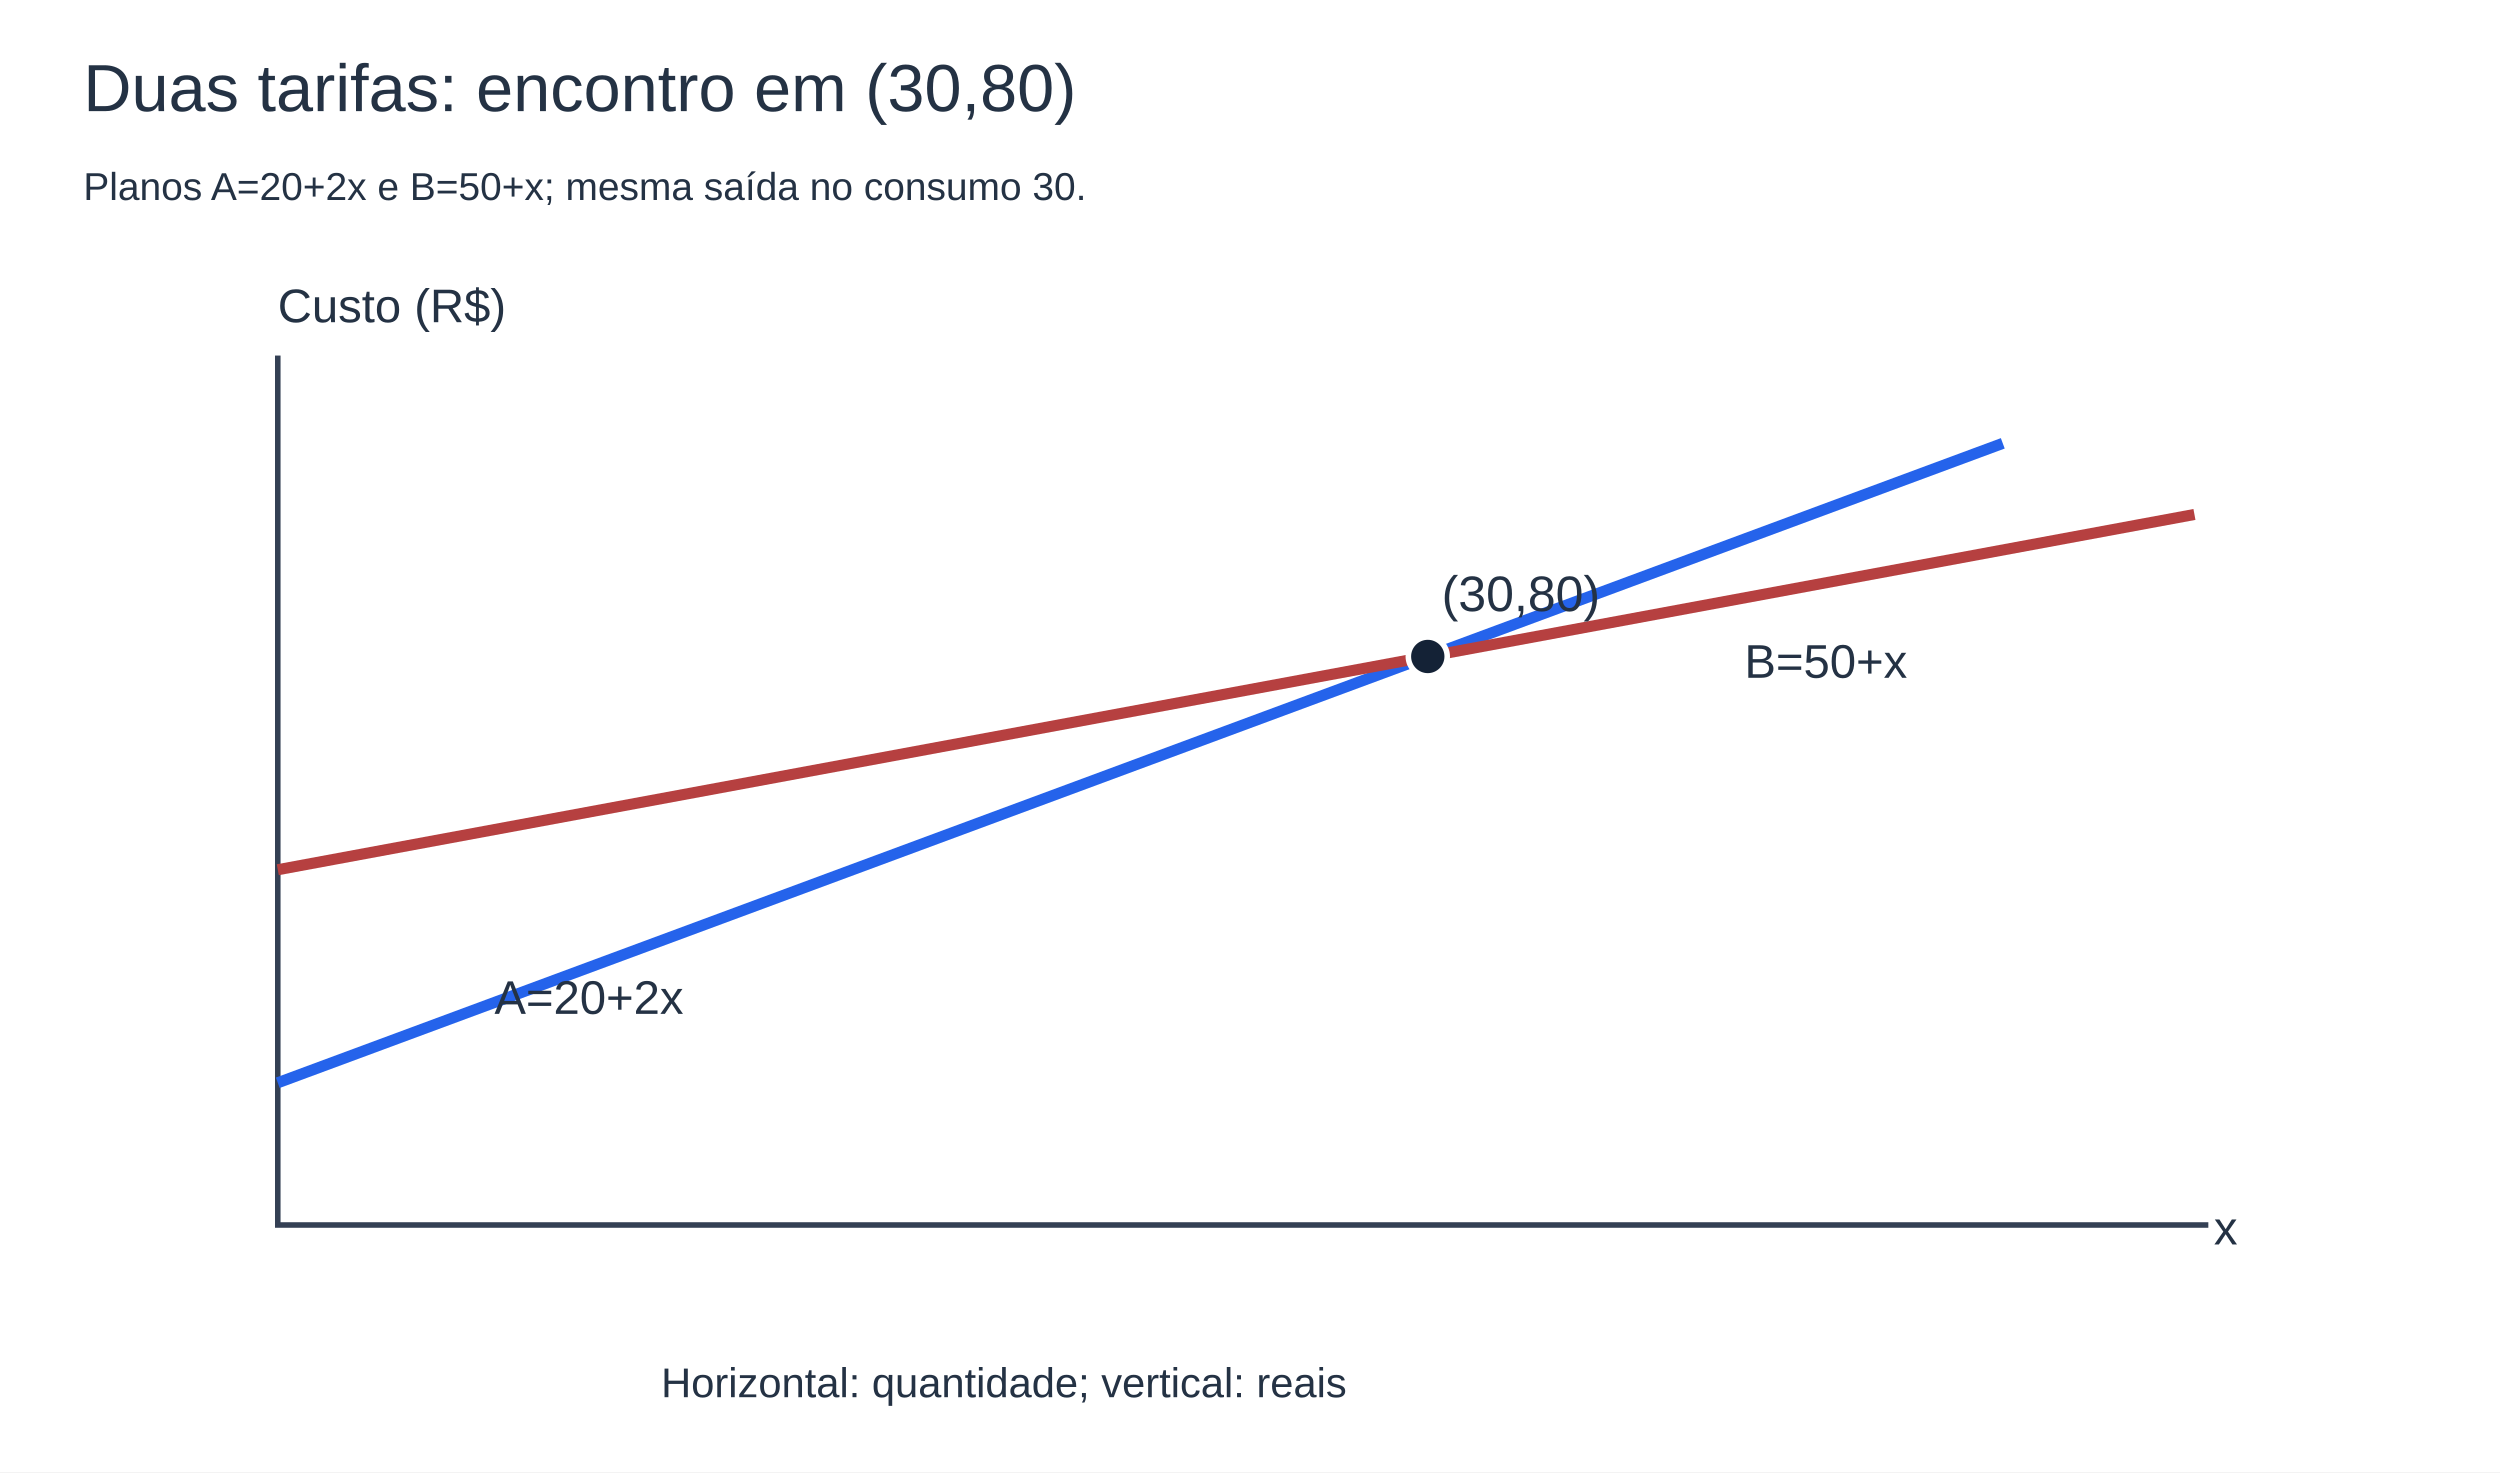
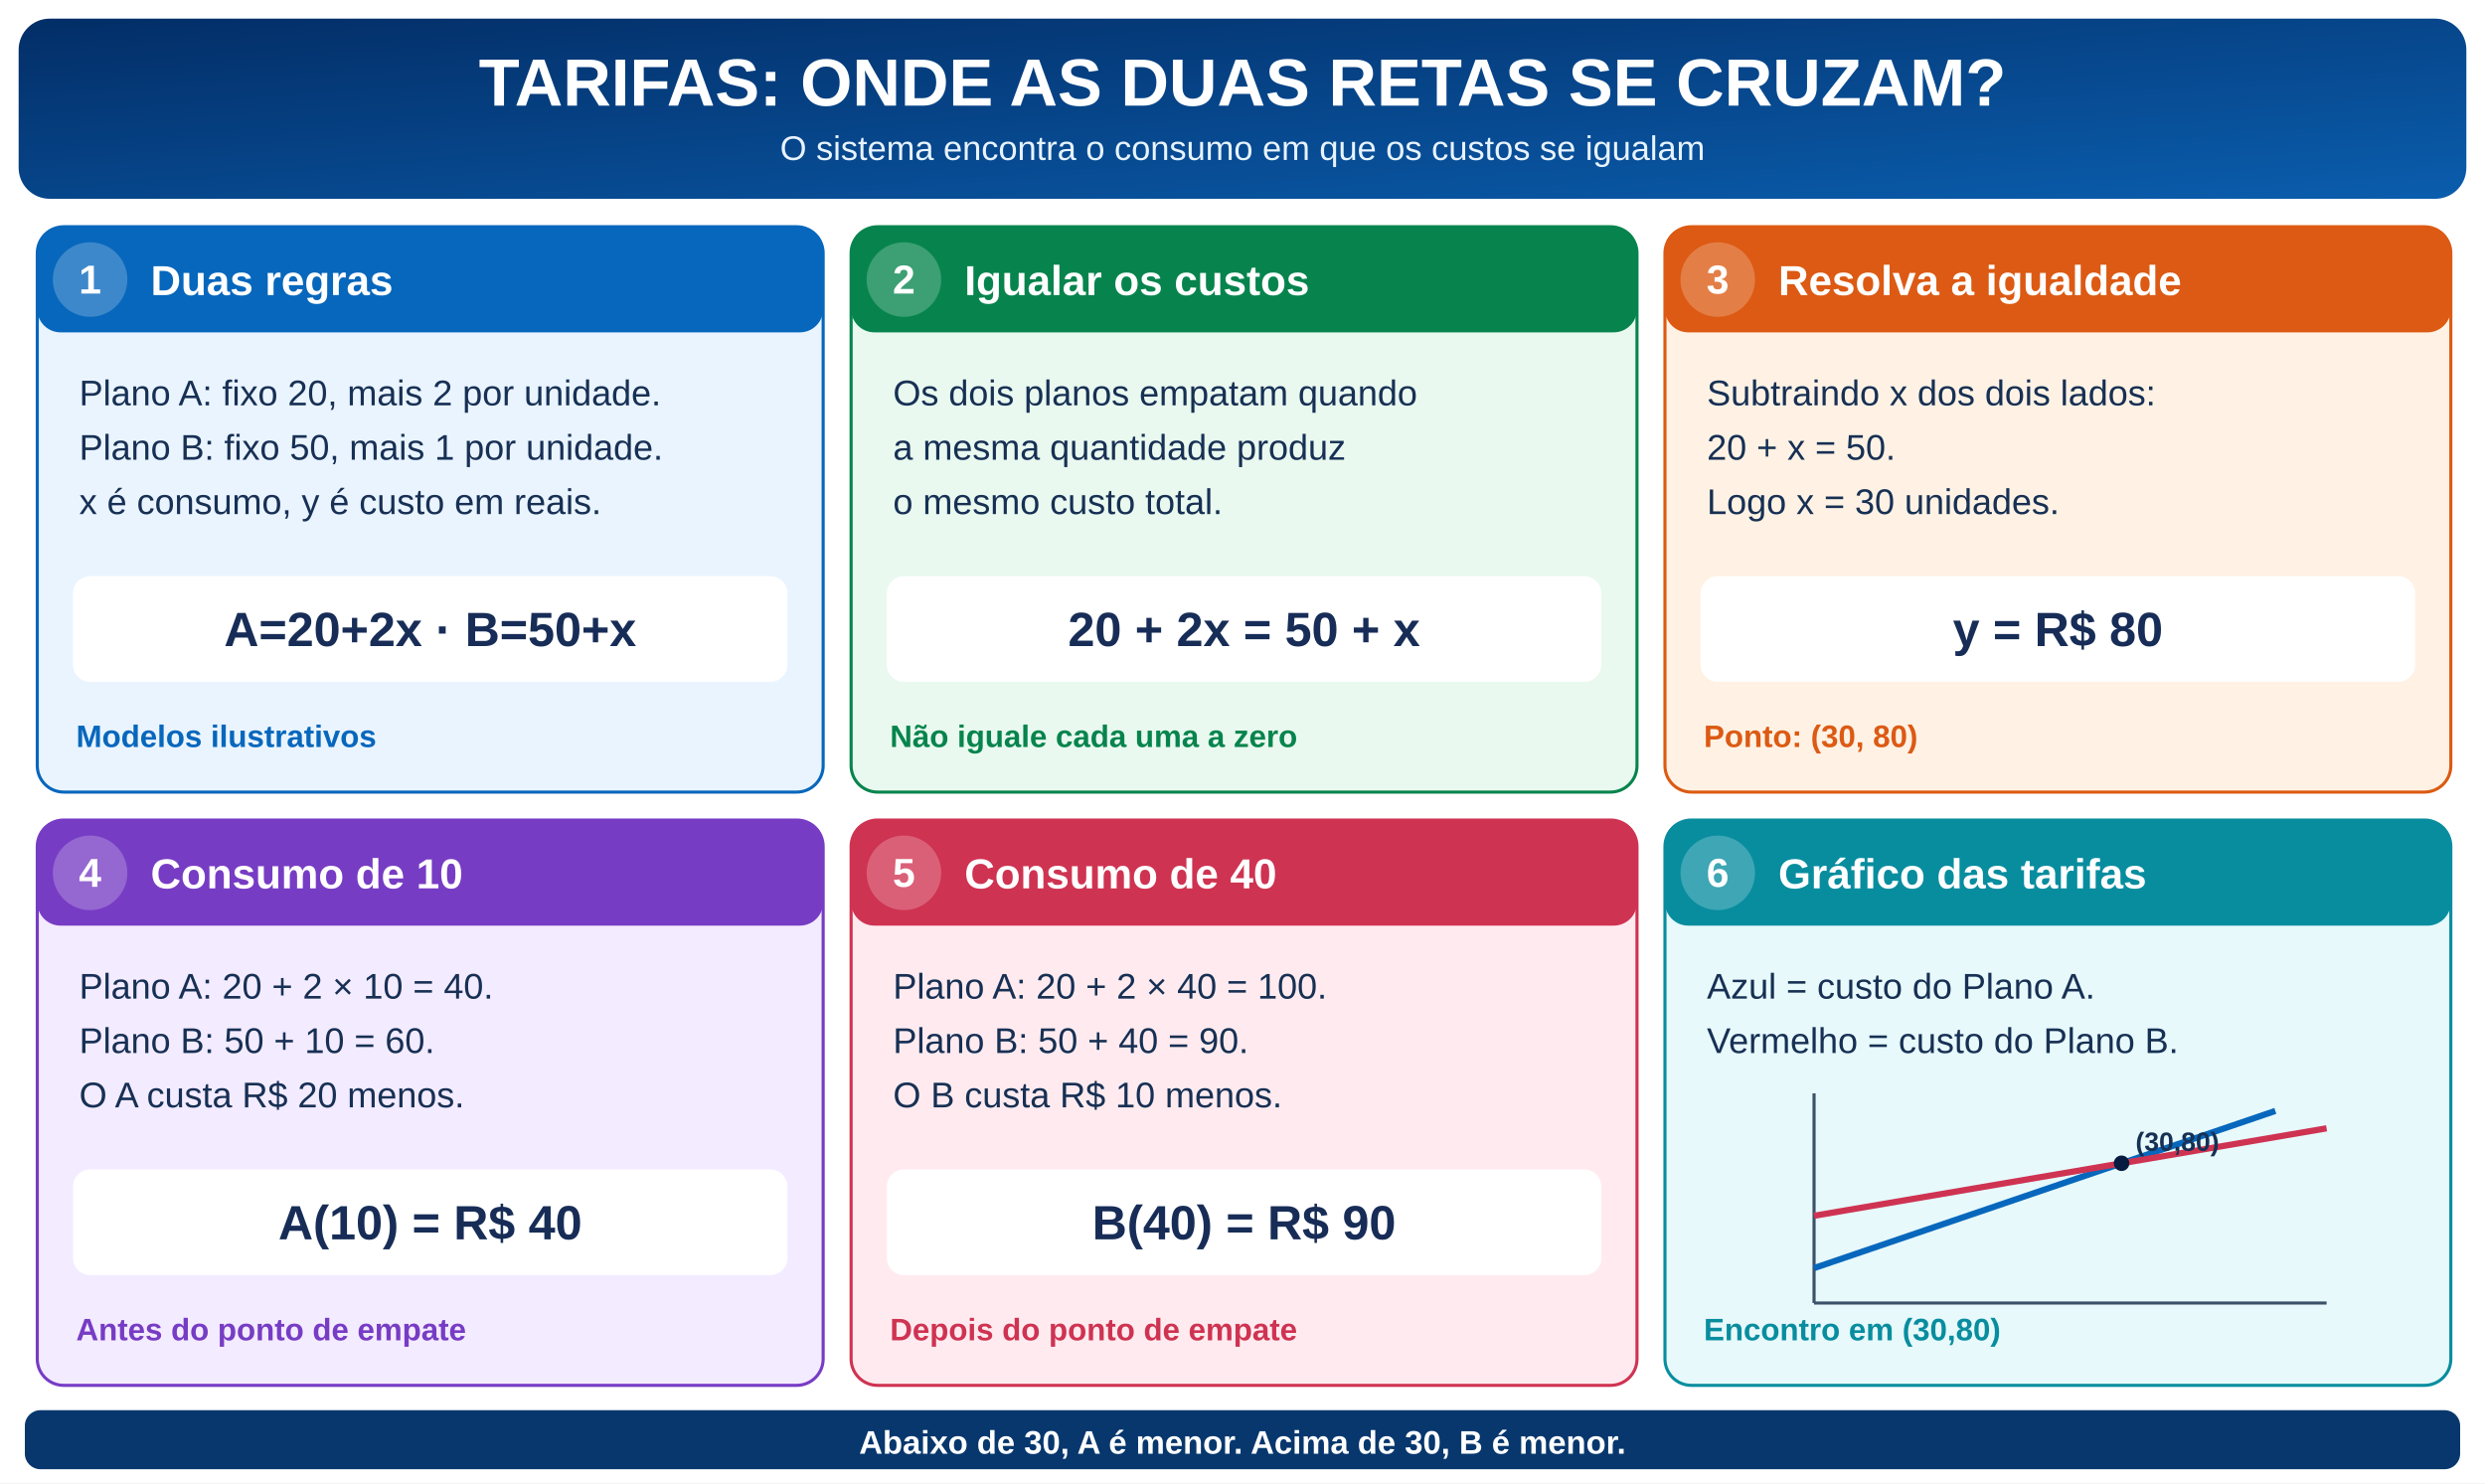
- <svg xmlns="http://www.w3.org/2000/svg" role="img" aria-labelledby="title desc" viewBox="0 0 900 530">
-   <rect width="900" height="530" fill="#fff" />
-   <text x="30" y="40" fill="#243244" font-size="24" font-family="Arial,sans-serif">Duas tarifas: encontro em (30,80)</text>
-   <text x="30" y="72" fill="#243244" font-size="14" font-family="Arial,sans-serif">Planos A=20+2x e B=50+x; mesma saída no consumo 30.</text>
-   <g stroke="#344054" stroke-width="2">
-     <path d="M100 128 V441 H795" fill="none" />
-   </g>
-   <polyline points="100.0,389.8 721.0,159.6" fill="none" stroke="#2563eb" stroke-width="4" />
-   <polyline points="100.0,313.1 790.0,185.2" fill="none" stroke="#b64040" stroke-width="4" />
-   <circle cx="514" cy="236.333" r="7" fill="#142236" stroke="#fff" stroke-width="2" />
-   <text x="519" y="220" fill="#243244" font-size="18" font-family="Arial,sans-serif">(30,80)</text>
-   <text x="178" y="365" fill="#243244" font-size="17" font-family="Arial,sans-serif">A=20+2x</text>
-   <text x="628" y="244" fill="#243244" font-size="17" font-family="Arial,sans-serif">B=50+x</text>
-   <text x="100" y="116" fill="#243244" font-size="17" font-family="Arial,sans-serif">Custo (R$)</text>
-   <text x="797" y="448" fill="#243244" font-size="17" font-family="Arial,sans-serif">x</text>
-   <text x="238" y="503" fill="#243244" font-size="15" font-family="Arial,sans-serif">Horizontal: quantidade; vertical: reais</text>
+ <svg xmlns="http://www.w3.org/2000/svg" viewBox="0 0 1600 955" role="img" aria-labelledby="title desc">
+   <rect x="0" y="0" width="1600" height="955" rx="0" fill="#fff" />
+   <defs>
+     <linearGradient id="blue" x1="0" y1="0" x2="1" y2="1">
+       <stop offset="0" stop-color="#032e67" />
+       <stop offset="1" stop-color="#0a5dad" />
+     </linearGradient>
+   </defs>
+   <rect x="12" y="12" width="1576" height="116" rx="20" fill="url(#blue)" />
+   <text x="800" y="68" text-anchor="middle" font-family="Arial,DejaVu Sans,sans-serif" font-size="43" font-weight="700" fill="#fff">TARIFAS: ONDE AS DUAS RETAS SE CRUZAM?</text>
+   <text x="800" y="103" text-anchor="middle" font-family="Arial,DejaVu Sans,sans-serif" font-size="22" font-weight="400" fill="#e7f3ff">O sistema encontra o consumo em que os custos se igualam</text>
+   <rect x="24" y="146" width="506" height="364" rx="17" fill="#eaf4ff" stroke="#0767bc" stroke-width="2" />
+   <rect x="24" y="146" width="506" height="68" rx="15" fill="#0767bc" />
+   <circle cx="58" cy="180" r="24" fill="#ffffff" opacity=".22" />
+   <text x="58" y="189" text-anchor="middle" font-family="Arial,DejaVu Sans,sans-serif" font-size="26" font-weight="700" fill="#fff">1</text>
+   <text x="97" y="190" text-anchor="start" font-family="Arial,DejaVu Sans,sans-serif" font-size="27" font-weight="700" fill="#fff">Duas regras</text>
+   <text x="51" y="261" text-anchor="start" font-family="Arial,DejaVu Sans,sans-serif" font-size="23" font-weight="400" fill="#173054">Plano A: fixo 20, mais 2 por unidade.</text>
+   <text x="51" y="296" text-anchor="start" font-family="Arial,DejaVu Sans,sans-serif" font-size="23" font-weight="400" fill="#173054">Plano B: fixo 50, mais 1 por unidade.</text>
+   <text x="51" y="331" text-anchor="start" font-family="Arial,DejaVu Sans,sans-serif" font-size="23" font-weight="400" fill="#173054">x é consumo, y é custo em reais.</text>
+   <rect x="47" y="371" width="460" height="68" rx="11" fill="#fff" />
+   <text x="277" y="416" text-anchor="middle" font-family="Arial,DejaVu Sans,sans-serif" font-size="31" font-weight="700" fill="#172d57">A=20+2x · B=50+x</text>
+   <text x="49" y="481" text-anchor="start" font-family="Arial,DejaVu Sans,sans-serif" font-size="20" font-weight="700" fill="#0767bc">Modelos ilustrativos</text>
+   <rect x="548" y="146" width="506" height="364" rx="17" fill="#e9f9ef" stroke="#07844d" stroke-width="2" />
+   <rect x="548" y="146" width="506" height="68" rx="15" fill="#07844d" />
+   <circle cx="582" cy="180" r="24" fill="#ffffff" opacity=".22" />
+   <text x="582" y="189" text-anchor="middle" font-family="Arial,DejaVu Sans,sans-serif" font-size="26" font-weight="700" fill="#fff">2</text>
+   <text x="621" y="190" text-anchor="start" font-family="Arial,DejaVu Sans,sans-serif" font-size="27" font-weight="700" fill="#fff">Igualar os custos</text>
+   <text x="575" y="261" text-anchor="start" font-family="Arial,DejaVu Sans,sans-serif" font-size="23" font-weight="400" fill="#173054">Os dois planos empatam quando</text>
+   <text x="575" y="296" text-anchor="start" font-family="Arial,DejaVu Sans,sans-serif" font-size="23" font-weight="400" fill="#173054">a mesma quantidade produz</text>
+   <text x="575" y="331" text-anchor="start" font-family="Arial,DejaVu Sans,sans-serif" font-size="23" font-weight="400" fill="#173054">o mesmo custo total.</text>
+   <rect x="571" y="371" width="460" height="68" rx="11" fill="#fff" />
+   <text x="801" y="416" text-anchor="middle" font-family="Arial,DejaVu Sans,sans-serif" font-size="31" font-weight="700" fill="#172d57">20 + 2x = 50 + x</text>
+   <text x="573" y="481" text-anchor="start" font-family="Arial,DejaVu Sans,sans-serif" font-size="20" font-weight="700" fill="#07844d">Não iguale cada uma a zero</text>
+   <rect x="1072" y="146" width="506" height="364" rx="17" fill="#fff2e4" stroke="#dc5a13" stroke-width="2" />
+   <rect x="1072" y="146" width="506" height="68" rx="15" fill="#dc5a13" />
+   <circle cx="1106" cy="180" r="24" fill="#ffffff" opacity=".22" />
+   <text x="1106" y="189" text-anchor="middle" font-family="Arial,DejaVu Sans,sans-serif" font-size="26" font-weight="700" fill="#fff">3</text>
+   <text x="1145" y="190" text-anchor="start" font-family="Arial,DejaVu Sans,sans-serif" font-size="27" font-weight="700" fill="#fff">Resolva a igualdade</text>
+   <text x="1099" y="261" text-anchor="start" font-family="Arial,DejaVu Sans,sans-serif" font-size="23" font-weight="400" fill="#173054">Subtraindo x dos dois lados:</text>
+   <text x="1099" y="296" text-anchor="start" font-family="Arial,DejaVu Sans,sans-serif" font-size="23" font-weight="400" fill="#173054">20 + x = 50.</text>
+   <text x="1099" y="331" text-anchor="start" font-family="Arial,DejaVu Sans,sans-serif" font-size="23" font-weight="400" fill="#173054">Logo x = 30 unidades.</text>
+   <rect x="1095" y="371" width="460" height="68" rx="11" fill="#fff" />
+   <text x="1325" y="416" text-anchor="middle" font-family="Arial,DejaVu Sans,sans-serif" font-size="31" font-weight="700" fill="#172d57">y = R$ 80</text>
+   <text x="1097" y="481" text-anchor="start" font-family="Arial,DejaVu Sans,sans-serif" font-size="20" font-weight="700" fill="#dc5a13">Ponto: (30, 80)</text>
+   <rect x="24" y="528" width="506" height="364" rx="17" fill="#f3ebff" stroke="#773cc4" stroke-width="2" />
+   <rect x="24" y="528" width="506" height="68" rx="15" fill="#773cc4" />
+   <circle cx="58" cy="562" r="24" fill="#ffffff" opacity=".22" />
+   <text x="58" y="571" text-anchor="middle" font-family="Arial,DejaVu Sans,sans-serif" font-size="26" font-weight="700" fill="#fff">4</text>
+   <text x="97" y="572" text-anchor="start" font-family="Arial,DejaVu Sans,sans-serif" font-size="27" font-weight="700" fill="#fff">Consumo de 10</text>
+   <text x="51" y="643" text-anchor="start" font-family="Arial,DejaVu Sans,sans-serif" font-size="23" font-weight="400" fill="#173054">Plano A: 20 + 2 × 10 = 40.</text>
+   <text x="51" y="678" text-anchor="start" font-family="Arial,DejaVu Sans,sans-serif" font-size="23" font-weight="400" fill="#173054">Plano B: 50 + 10 = 60.</text>
+   <text x="51" y="713" text-anchor="start" font-family="Arial,DejaVu Sans,sans-serif" font-size="23" font-weight="400" fill="#173054">O A custa R$ 20 menos.</text>
+   <rect x="47" y="753" width="460" height="68" rx="11" fill="#fff" />
+   <text x="277" y="798" text-anchor="middle" font-family="Arial,DejaVu Sans,sans-serif" font-size="31" font-weight="700" fill="#172d57">A(10) = R$ 40</text>
+   <text x="49" y="863" text-anchor="start" font-family="Arial,DejaVu Sans,sans-serif" font-size="20" font-weight="700" fill="#773cc4">Antes do ponto de empate</text>
+   <rect x="548" y="528" width="506" height="364" rx="17" fill="#ffebef" stroke="#cf3352" stroke-width="2" />
+   <rect x="548" y="528" width="506" height="68" rx="15" fill="#cf3352" />
+   <circle cx="582" cy="562" r="24" fill="#ffffff" opacity=".22" />
+   <text x="582" y="571" text-anchor="middle" font-family="Arial,DejaVu Sans,sans-serif" font-size="26" font-weight="700" fill="#fff">5</text>
+   <text x="621" y="572" text-anchor="start" font-family="Arial,DejaVu Sans,sans-serif" font-size="27" font-weight="700" fill="#fff">Consumo de 40</text>
+   <text x="575" y="643" text-anchor="start" font-family="Arial,DejaVu Sans,sans-serif" font-size="23" font-weight="400" fill="#173054">Plano A: 20 + 2 × 40 = 100.</text>
+   <text x="575" y="678" text-anchor="start" font-family="Arial,DejaVu Sans,sans-serif" font-size="23" font-weight="400" fill="#173054">Plano B: 50 + 40 = 90.</text>
+   <text x="575" y="713" text-anchor="start" font-family="Arial,DejaVu Sans,sans-serif" font-size="23" font-weight="400" fill="#173054">O B custa R$ 10 menos.</text>
+   <rect x="571" y="753" width="460" height="68" rx="11" fill="#fff" />
+   <text x="801" y="798" text-anchor="middle" font-family="Arial,DejaVu Sans,sans-serif" font-size="31" font-weight="700" fill="#172d57">B(40) = R$ 90</text>
+   <text x="573" y="863" text-anchor="start" font-family="Arial,DejaVu Sans,sans-serif" font-size="20" font-weight="700" fill="#cf3352">Depois do ponto de empate</text>
+   <rect x="1072" y="528" width="506" height="364" rx="17" fill="#e7f9fb" stroke="#088d9f" stroke-width="2" />
+   <rect x="1072" y="528" width="506" height="68" rx="15" fill="#088d9f" />
+   <circle cx="1106" cy="562" r="24" fill="#ffffff" opacity=".22" />
+   <text x="1106" y="571" text-anchor="middle" font-family="Arial,DejaVu Sans,sans-serif" font-size="26" font-weight="700" fill="#fff">6</text>
+   <text x="1145" y="572" text-anchor="start" font-family="Arial,DejaVu Sans,sans-serif" font-size="27" font-weight="700" fill="#fff">Gráfico das tarifas</text>
+   <text x="1099" y="643" text-anchor="start" font-family="Arial,DejaVu Sans,sans-serif" font-size="23" font-weight="400" fill="#173054">Azul = custo do Plano A.</text>
+   <text x="1099" y="678" text-anchor="start" font-family="Arial,DejaVu Sans,sans-serif" font-size="23" font-weight="400" fill="#173054">Vermelho = custo do Plano B.</text>
+   <text x="1097" y="863" text-anchor="start" font-family="Arial,DejaVu Sans,sans-serif" font-size="20" font-weight="700" fill="#088d9f">Encontro em (30,80)</text>
+   <path d="M1168 839L1498 839" stroke="#3b5269" stroke-width="2" fill="none" />
+   <path d="M1168 839L1168 704" stroke="#3b5269" stroke-width="2" fill="none" />
+   <path d="M1168.0 816.5 L1465.0 715.3" stroke="#0767bc" stroke-width="4" fill="none" />
+   <path d="M1168.0 782.8 L1498.0 726.5" stroke="#cf3352" stroke-width="4" fill="none" />
+   <circle cx="1366" cy="749" r="5" fill="#071a3f" />
+   <text x="1375" y="741" text-anchor="start" font-family="Arial,DejaVu Sans,sans-serif" font-size="17" font-weight="700" fill="#173054">(30,80)</text>
+   <rect x="16" y="908" width="1568" height="38" rx="10" fill="#07376d" />
+   <text x="800" y="936" text-anchor="middle" font-family="Arial,DejaVu Sans,sans-serif" font-size="21" font-weight="700" fill="#fff">Abaixo de 30, A é menor. Acima de 30, B é menor.</text>
</svg>
